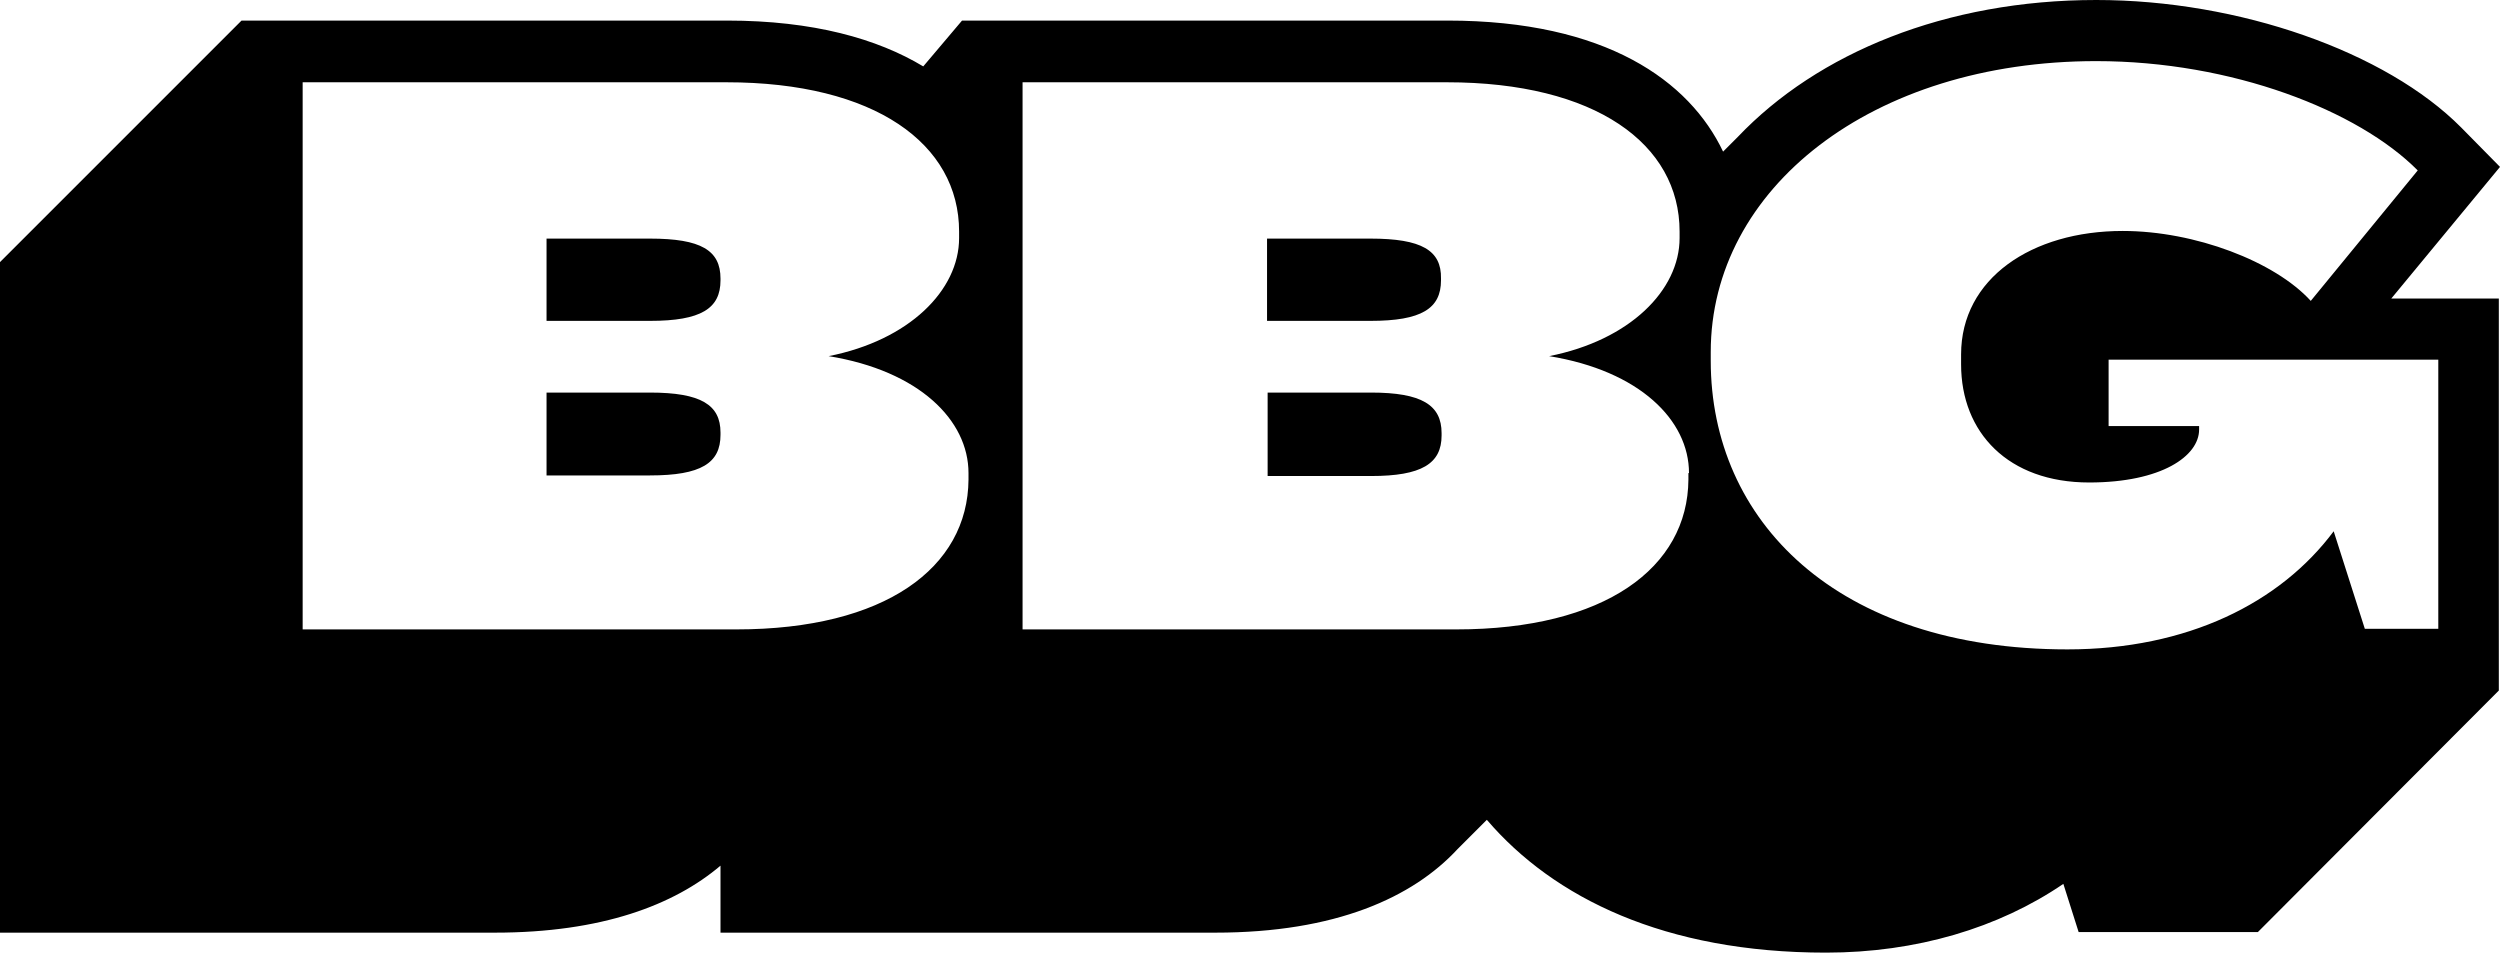
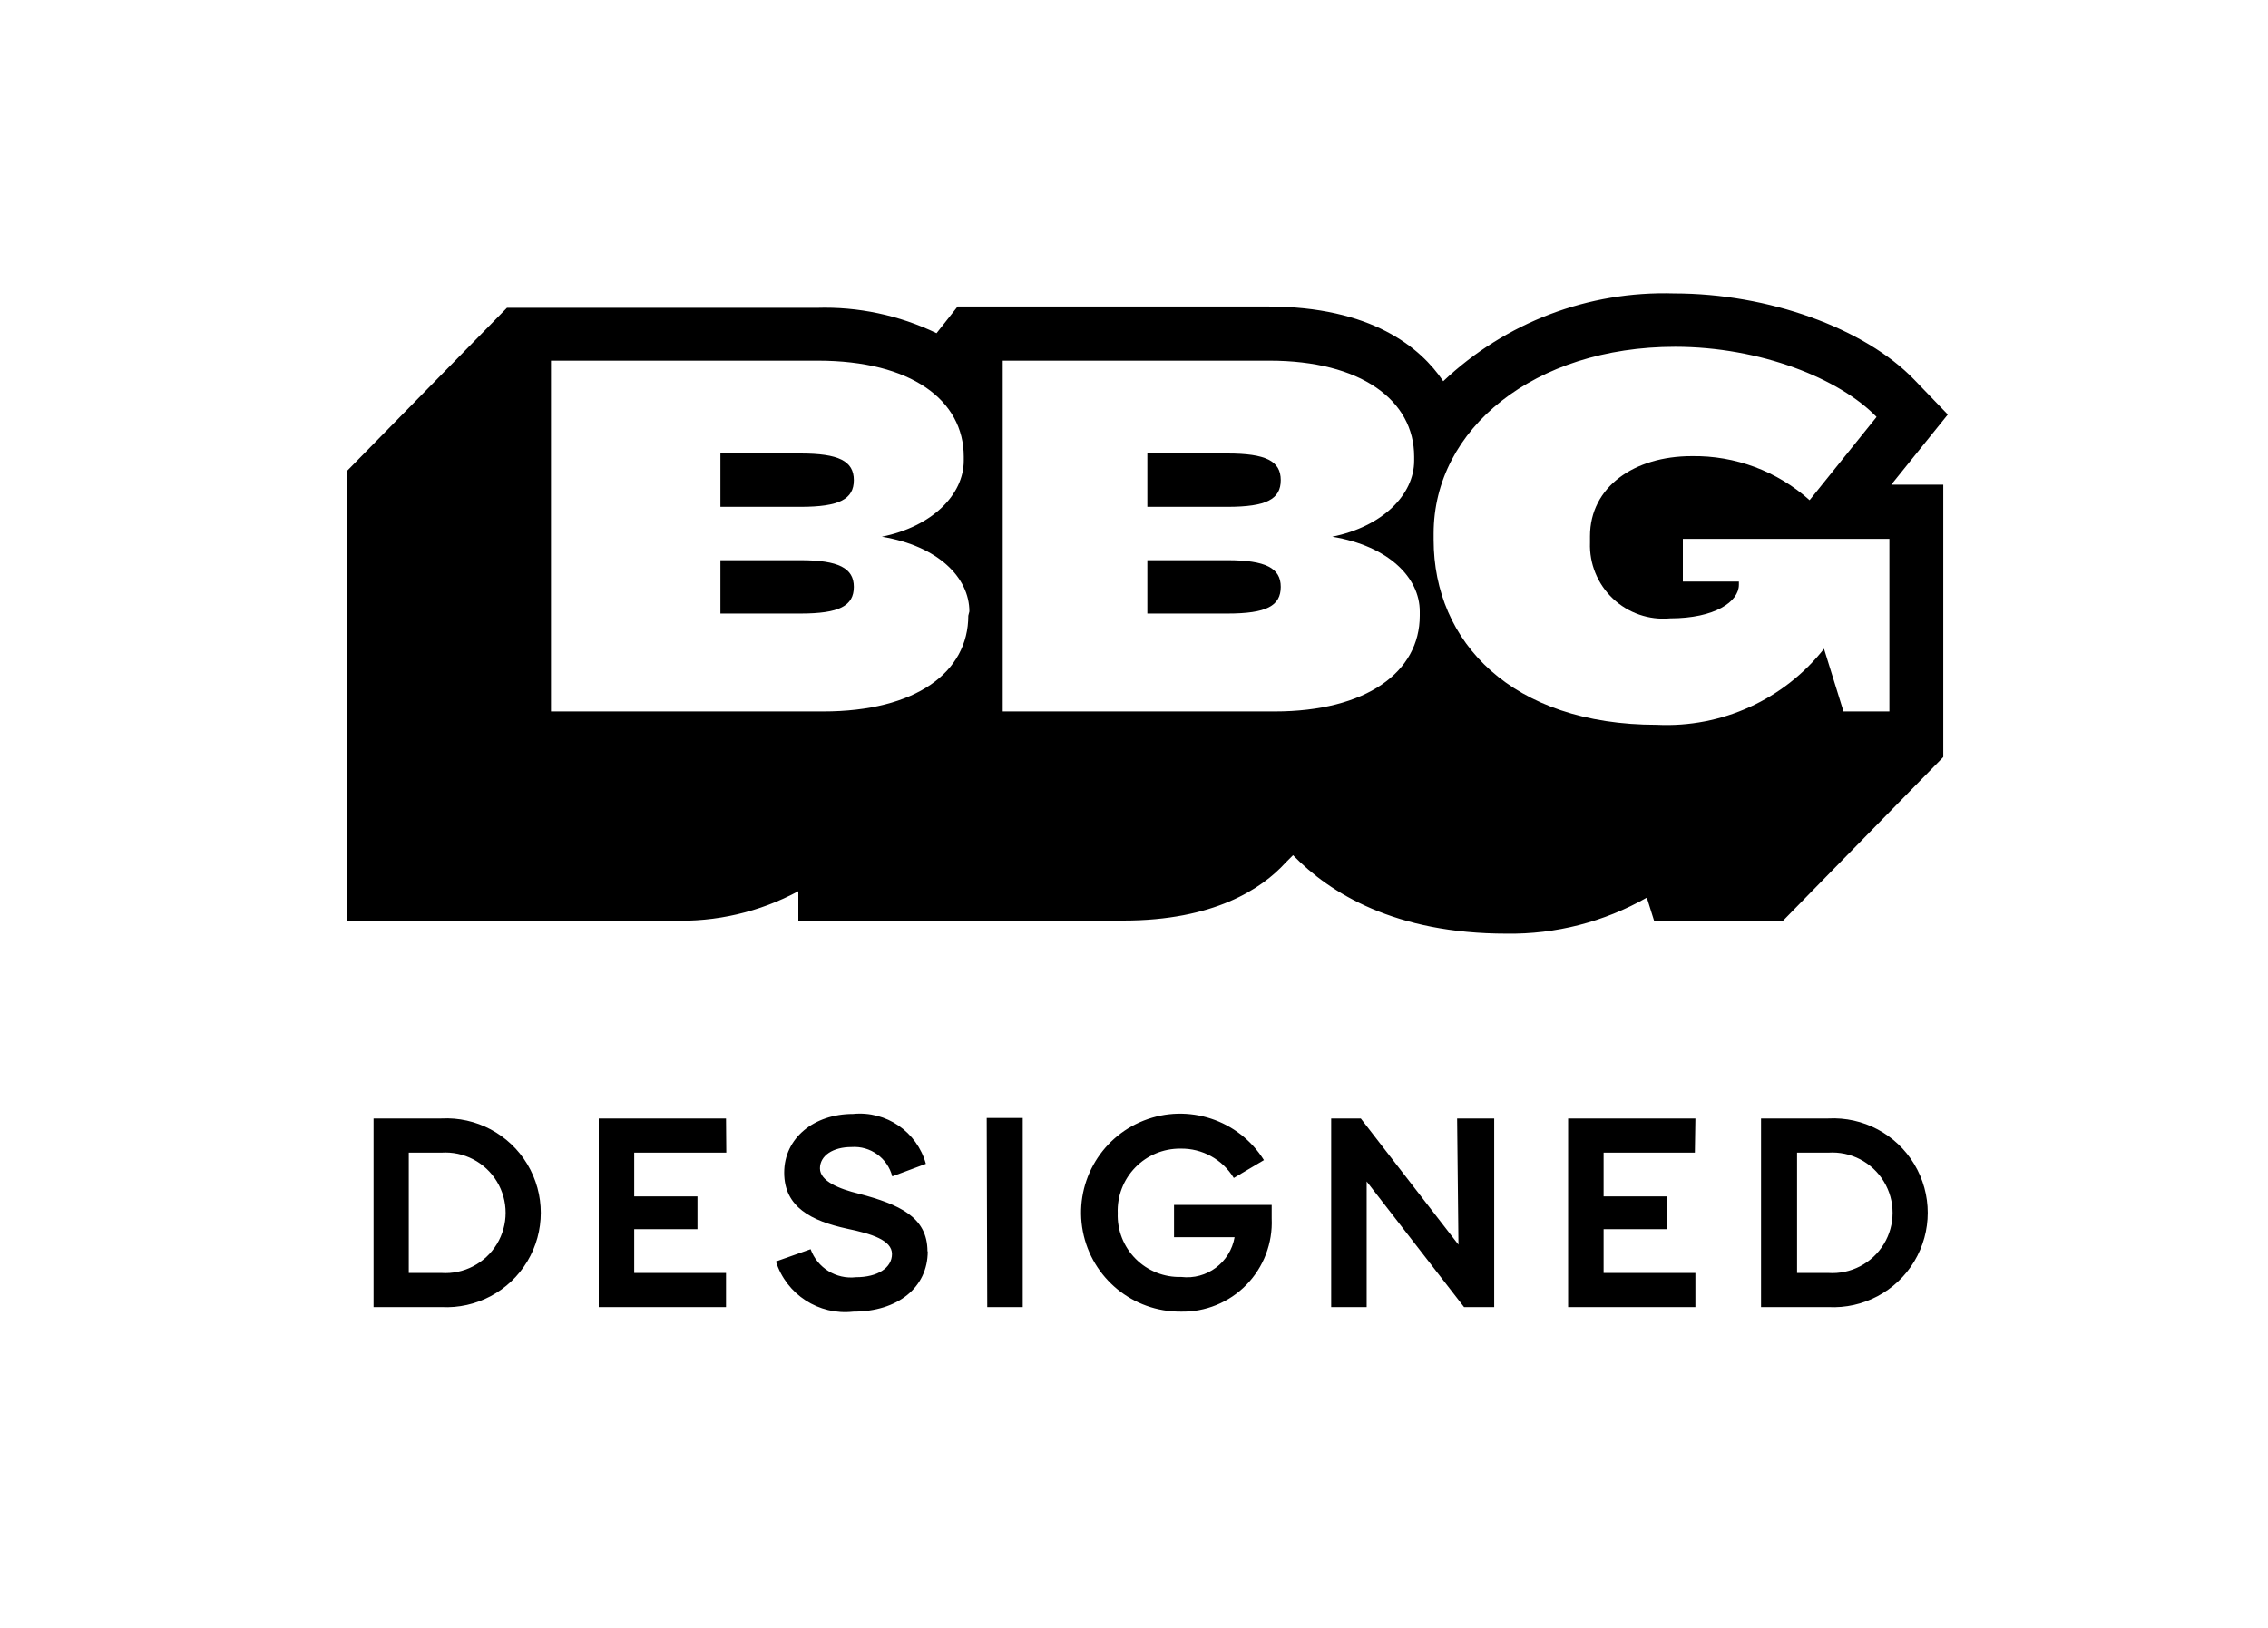
- <svg xmlns="http://www.w3.org/2000/svg" viewBox="0 0 425.4 162.1">
-   <path fill="currentColor" d="M245.3 73.7v.4c0 4.8-3.4 6.9-12 6.9h-17.6V66.8h17.6c8.6 0 12 2.1 12 6.9zm-12.1-33.1h-17.6v14h17.6c8.7 0 12-2.1 12-6.9v-.3c.1-4.8-3.3-6.8-12-6.8zm-122.6 0H93v14h17.6c8.7 0 12-2.1 12-6.9v-.3c0-4.8-3.3-6.8-12-6.8zm0 26.2H93v14.1h17.6c8.7 0 12-2.1 12-6.9v-.4c0-4.7-3.3-6.8-12-6.8zm296.3-16h18.3v66.7l-41 41.1h-30.5l-2.6-8.2c-11 7.5-25 11.7-40.4 11.7-27.4 0-46.3-9.3-57.7-22.6l-5 5c-7.6 8.2-20.7 14.2-41.2 14.2h-84.2v-11.4c-7.9 6.7-20.2 11.4-38.4 11.4H0V44.6L41.1 3.5h82.6c14.7 0 25.6 3.1 33.4 7.8l6.6-7.8h82.6c27 0 41.2 10.3 46.9 22.3l1.2-1.2 1.3-1.3C309.3 9 331.1 0 356.7 0 381 0 406 8.8 418.8 21.7l6.6 6.7zM164.8 80.5c0-9-8.4-17.4-23.8-19.9 13.7-2.7 22.2-11.2 22.2-20.1v-1.1c0-14.9-14.3-25.4-39.6-25.4H51.5v93.1h73.8c25.3 0 39.4-10.5 39.5-25.5v-1.1zm122.6 0c0-9-8.4-17.4-23.8-19.9 13.7-2.7 22.2-11.2 22.2-20.1v-1.1c0-14.9-14.3-25.4-39.6-25.4H174v93.1h73.8c25.3 0 39.4-10.5 39.5-25.5v-1.1h.1zm71.4-19.3v11.3h15.4v.6c0 4.5-6.4 9-18.7 9-13.8 0-21.8-8.5-21.8-20.1v-1.7c0-12.9 12-21 27.5-21 12.3 0 25.9 5.2 32 11.9L411.4 29c-10.1-10.2-31.6-18.6-54.7-18.6-38.2 0-65.6 21.7-65.6 49.5v1.5c0 27.1 21.3 49.1 60.7 49.1 20.4 0 36.2-7.9 45.3-20.1l5.3 16.6h12.5V61.2h-56.1z" />
+ <svg xmlns="http://www.w3.org/2000/svg" id="64526c56-1202-412c-9706-03e205ecc3aa" data-name="Layer 1" viewBox="0 0 85 61">
+   <g id="4dd45c59-a064-49c8-bf1a-5755d9da9c2f" data-name="Symbols">
+     <g id="511348a6-ba33-4d6e-966b-82135cd2832d" data-name="Footer-Copy">
+       <g id="f3269f8f-2798-406d-b649-624570f73752" data-name="Group-2-Copy-2">
+         <g id="b9533f3b-f5bc-4215-b9db-c4e8cd88cf00" data-name="BBG-Logo">
+           <path id="197531f2-9ad6-41cc-8444-86f9299267c4" data-name="Shape" d="M46,21H43v2h3c1.47,0,2-.29,2-1V22C48,21.3,47.44,21,46,21Z" style="fill:currentColor" />
+           <path id="8218670f-8e99-4916-89cf-4a0cabd175e4" data-name="Shape" d="M73,15.54l-1.26-1.31c-1.86-1.93-5.47-3.23-9-3.23a12.05,12.05,0,0,0-8.65,3.29c-.85-1.26-2.68-2.8-6.59-2.8H35.89l-.79,1a9.65,9.65,0,0,0-4.49-.95H19l-6,6.12V34.51H25.18a9.26,9.26,0,0,0,4.74-1.1v1.1H42.1c3.38,0,5.18-1.18,6.08-2.17l.28-.28c1.39,1.43,3.83,2.94,8,2.94a10.32,10.32,0,0,0,5.26-1.35l.27.86h4.84l6-6.13V18.17H70.88ZM36.29,23.08c0,2.11-1.95,3.59-5.44,3.59H20.65V13.52h10c3.5,0,5.47,1.48,5.47,3.6v.15c0,1.27-1.18,2.47-3.07,2.85,2.12.35,3.28,1.54,3.28,2.8Zm16.92,0c0,2.11-2,3.59-5.44,3.59H37.58V13.52h10C51,13.52,53,15,53,17.12v.15c0,1.27-1.18,2.47-3.07,2.85,2.12.35,3.28,1.54,3.28,2.8Zm17.6,3.59H69.09l-.73-2.35a7.51,7.51,0,0,1-6.26,2.85c-5.44,0-8.37-3.1-8.37-6.93V20c0-3.93,3.78-7,9.05-7,3.19,0,6.16,1.19,7.55,2.63l-2.51,3.12A6.46,6.46,0,0,0,63.4,17.1c-2.15,0-3.81,1.15-3.81,3v.24a2.75,2.75,0,0,0,3,2.84c1.69,0,2.58-.63,2.58-1.26V21.8H63.07V20.2h7.74Z" style="fill:currentColor" />
+           <path id="b35904aa-d259-4524-a0a7-38ab19c01dde" data-name="Shape" d="M46,17H43v2h3c1.47,0,2-.29,2-1v0C48,17.28,47.44,17,46,17Z" style="fill:currentColor" />
+           <path id="e467a059-af24-451b-9264-34a19a91c6f8" data-name="Shape" d="M30,17H27v2h3c1.46,0,2-.29,2-1v0C32,17.28,31.43,17,30,17Z" style="fill:currentColor" />
+           <path id="74b8e134-366e-49b2-a55d-d0f078b46d05" data-name="Shape" d="M30,21H27v2h3c1.46,0,2-.29,2-1V22C32,21.3,31.43,21,30,21Z" style="fill:currentColor" />
+         </g>
+         <path id="16703253-9e39-4613-9e3c-607f7d173cb9" data-name="DESIGNED" d="M16.54,41.93a3.54,3.54,0,1,1,0,7.07H14V41.93Zm0,5.79a2.26,2.26,0,1,0,0-4.51H15.32v4.51Zm10.68-4.51H23.77v1.64h2.37v1.23H23.77v1.64h3.44V49H22.44V41.93h4.77Zm7.55,3.7c0,1.36-1.13,2.26-2.79,2.26a2.72,2.72,0,0,1-2.9-1.88l1.3-.46a1.61,1.61,0,0,0,1.7,1.05c.81,0,1.35-.35,1.35-.87s-.77-.76-1.69-.95c-1.32-.29-2.35-.8-2.35-2.1s1.12-2.2,2.58-2.2a2.57,2.57,0,0,1,2.73,1.87l-1.26.47A1.47,1.47,0,0,0,31.91,43c-.69,0-1.18.32-1.18.8s.72.77,1.46.95C33.7,45.15,34.76,45.62,34.76,46.91Zm2.21-5h1.35V49H37ZM44,45.17h3.66v.51a3.34,3.34,0,0,1-3.41,3.49,3.71,3.71,0,1,1,3.12-5.68l-1.13.67a2.29,2.29,0,0,0-2-1.1,2.33,2.33,0,0,0-2.35,2.42,2.31,2.31,0,0,0,2.38,2.39,1.81,1.81,0,0,0,2-1.49H44Zm10.61-3.24H56V49H54.87l-3.65-4.71V49H49.89V41.93H51l3.66,4.73Zm8.91,1.28H60.1v1.64h2.37v1.23H60.1v1.64h3.44V49H58.77V41.93h4.77Zm5-1.28a3.54,3.54,0,1,1,0,7.07H66V41.93Zm0,5.79a2.26,2.26,0,1,0,0-4.51H67.35v4.51Z" style="fill:currentColor" />
+       </g>
+     </g>
+   </g>
</svg>
